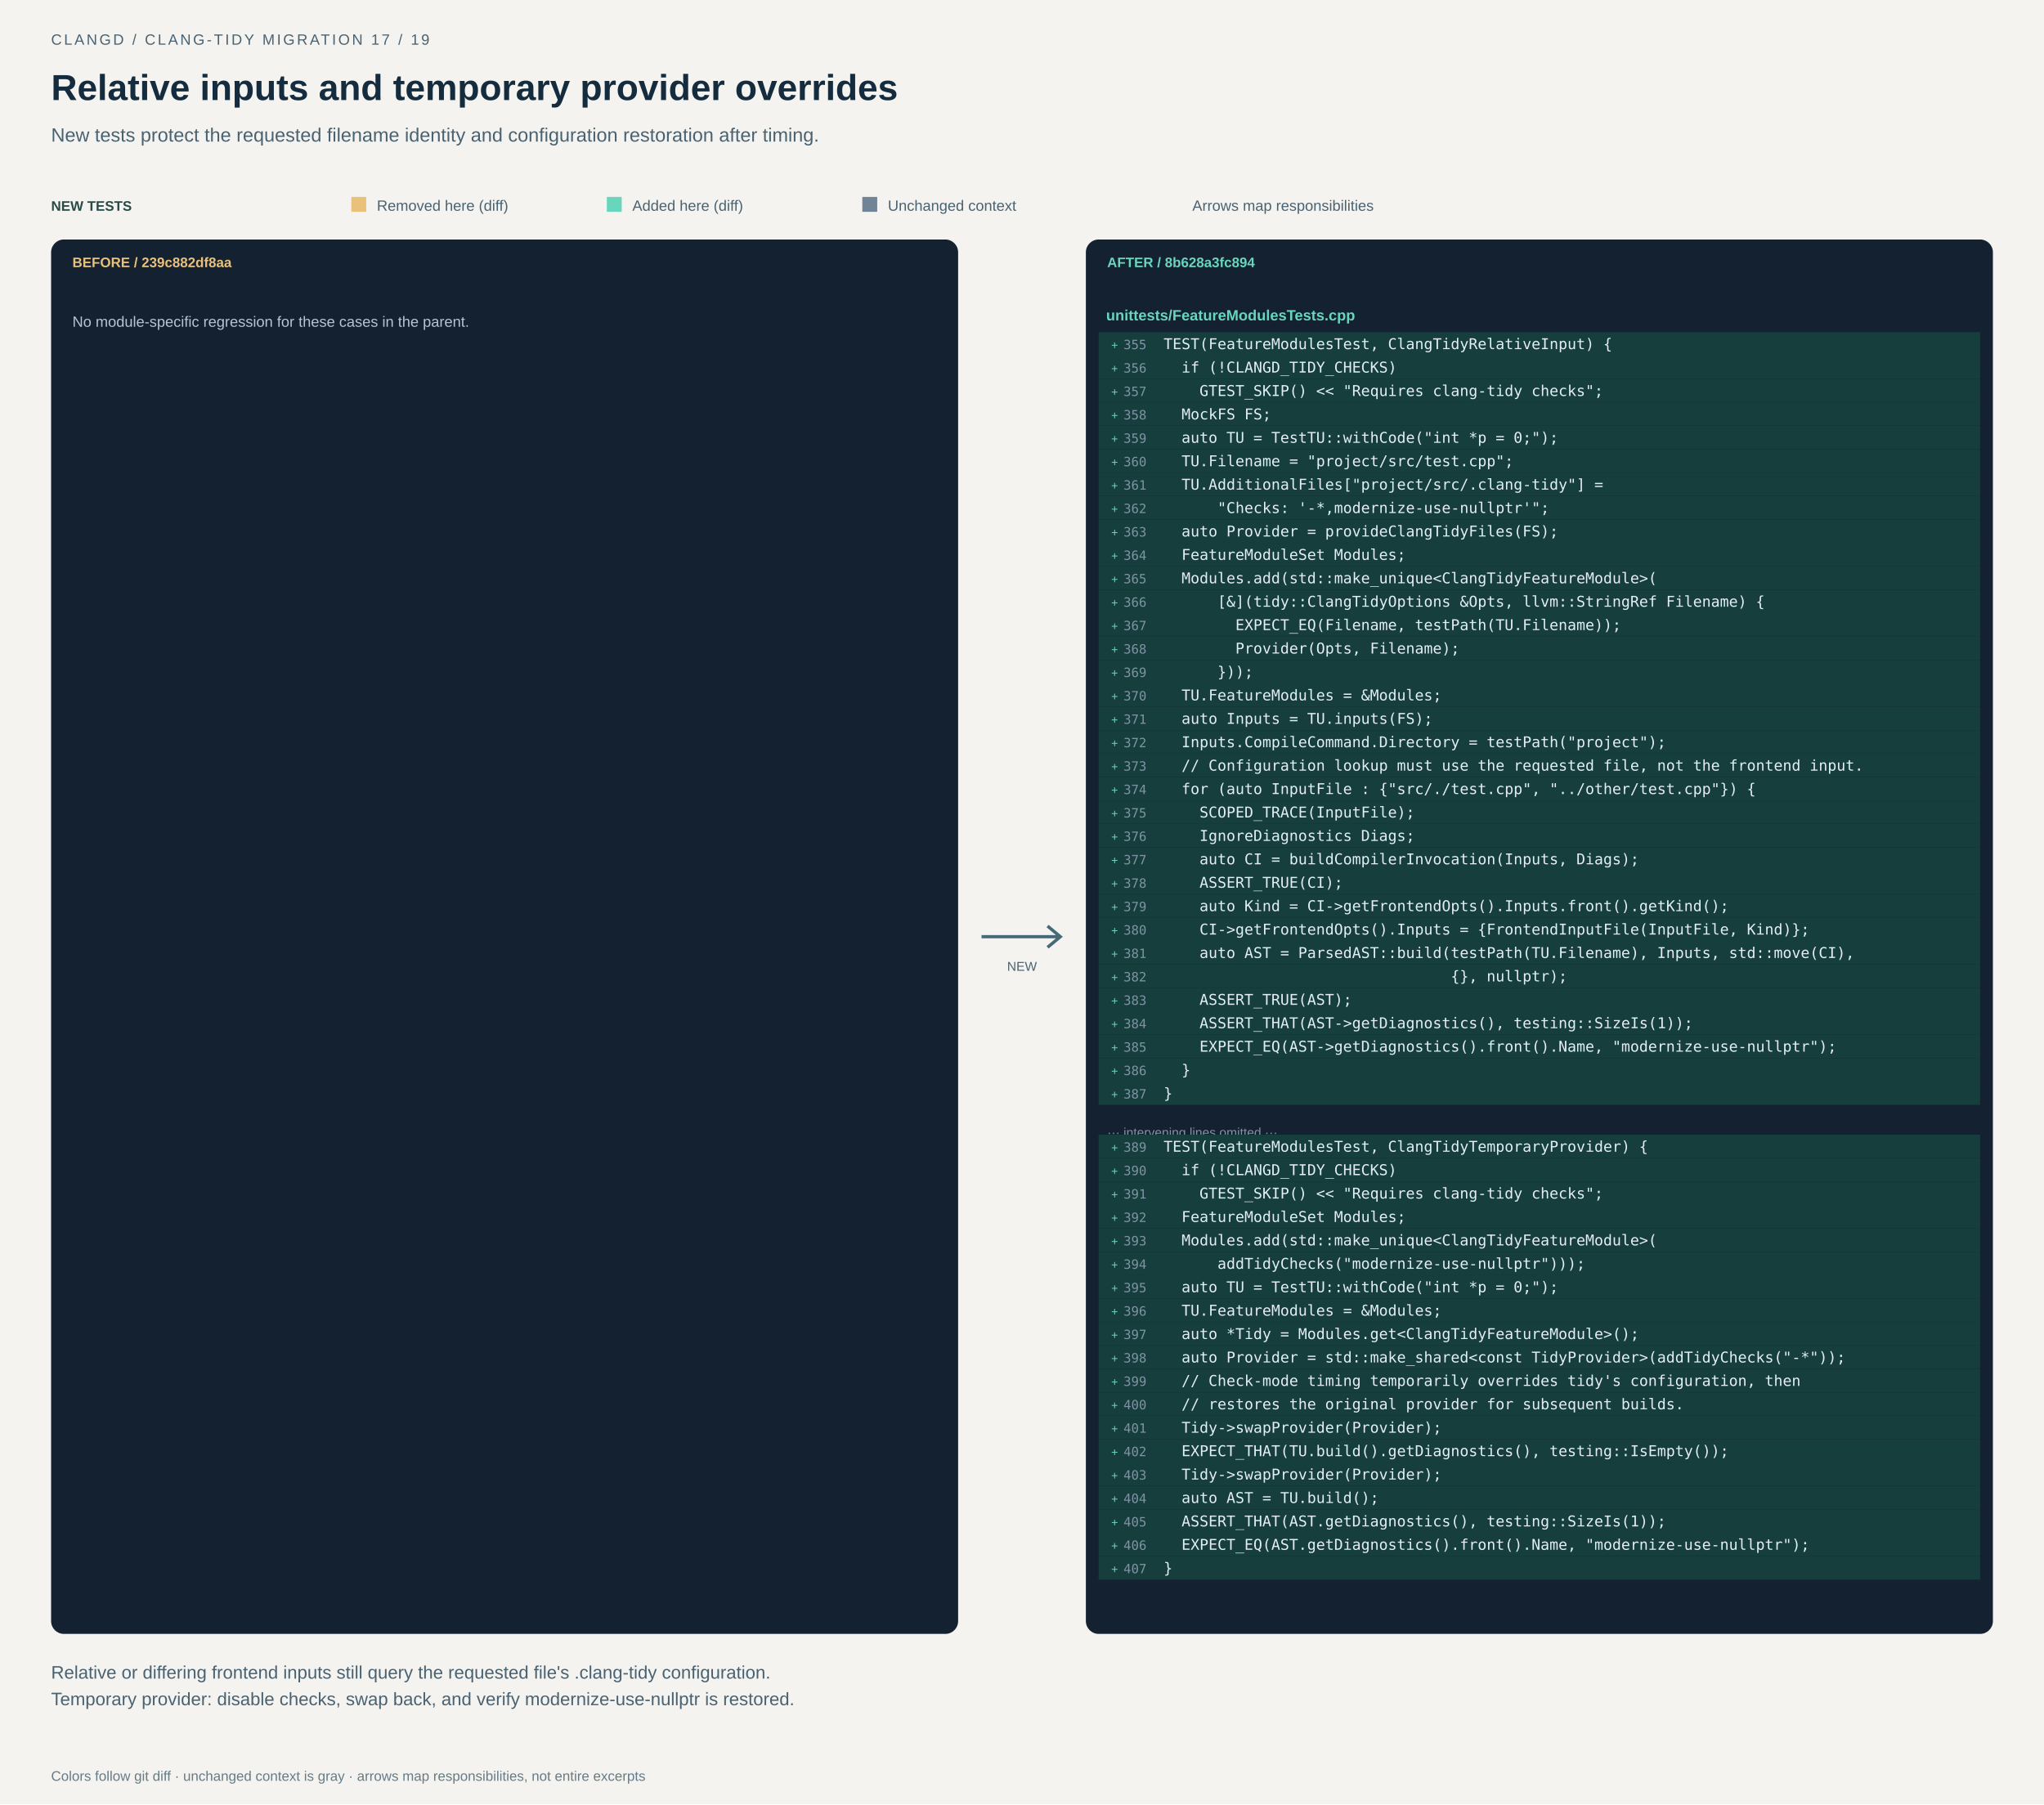
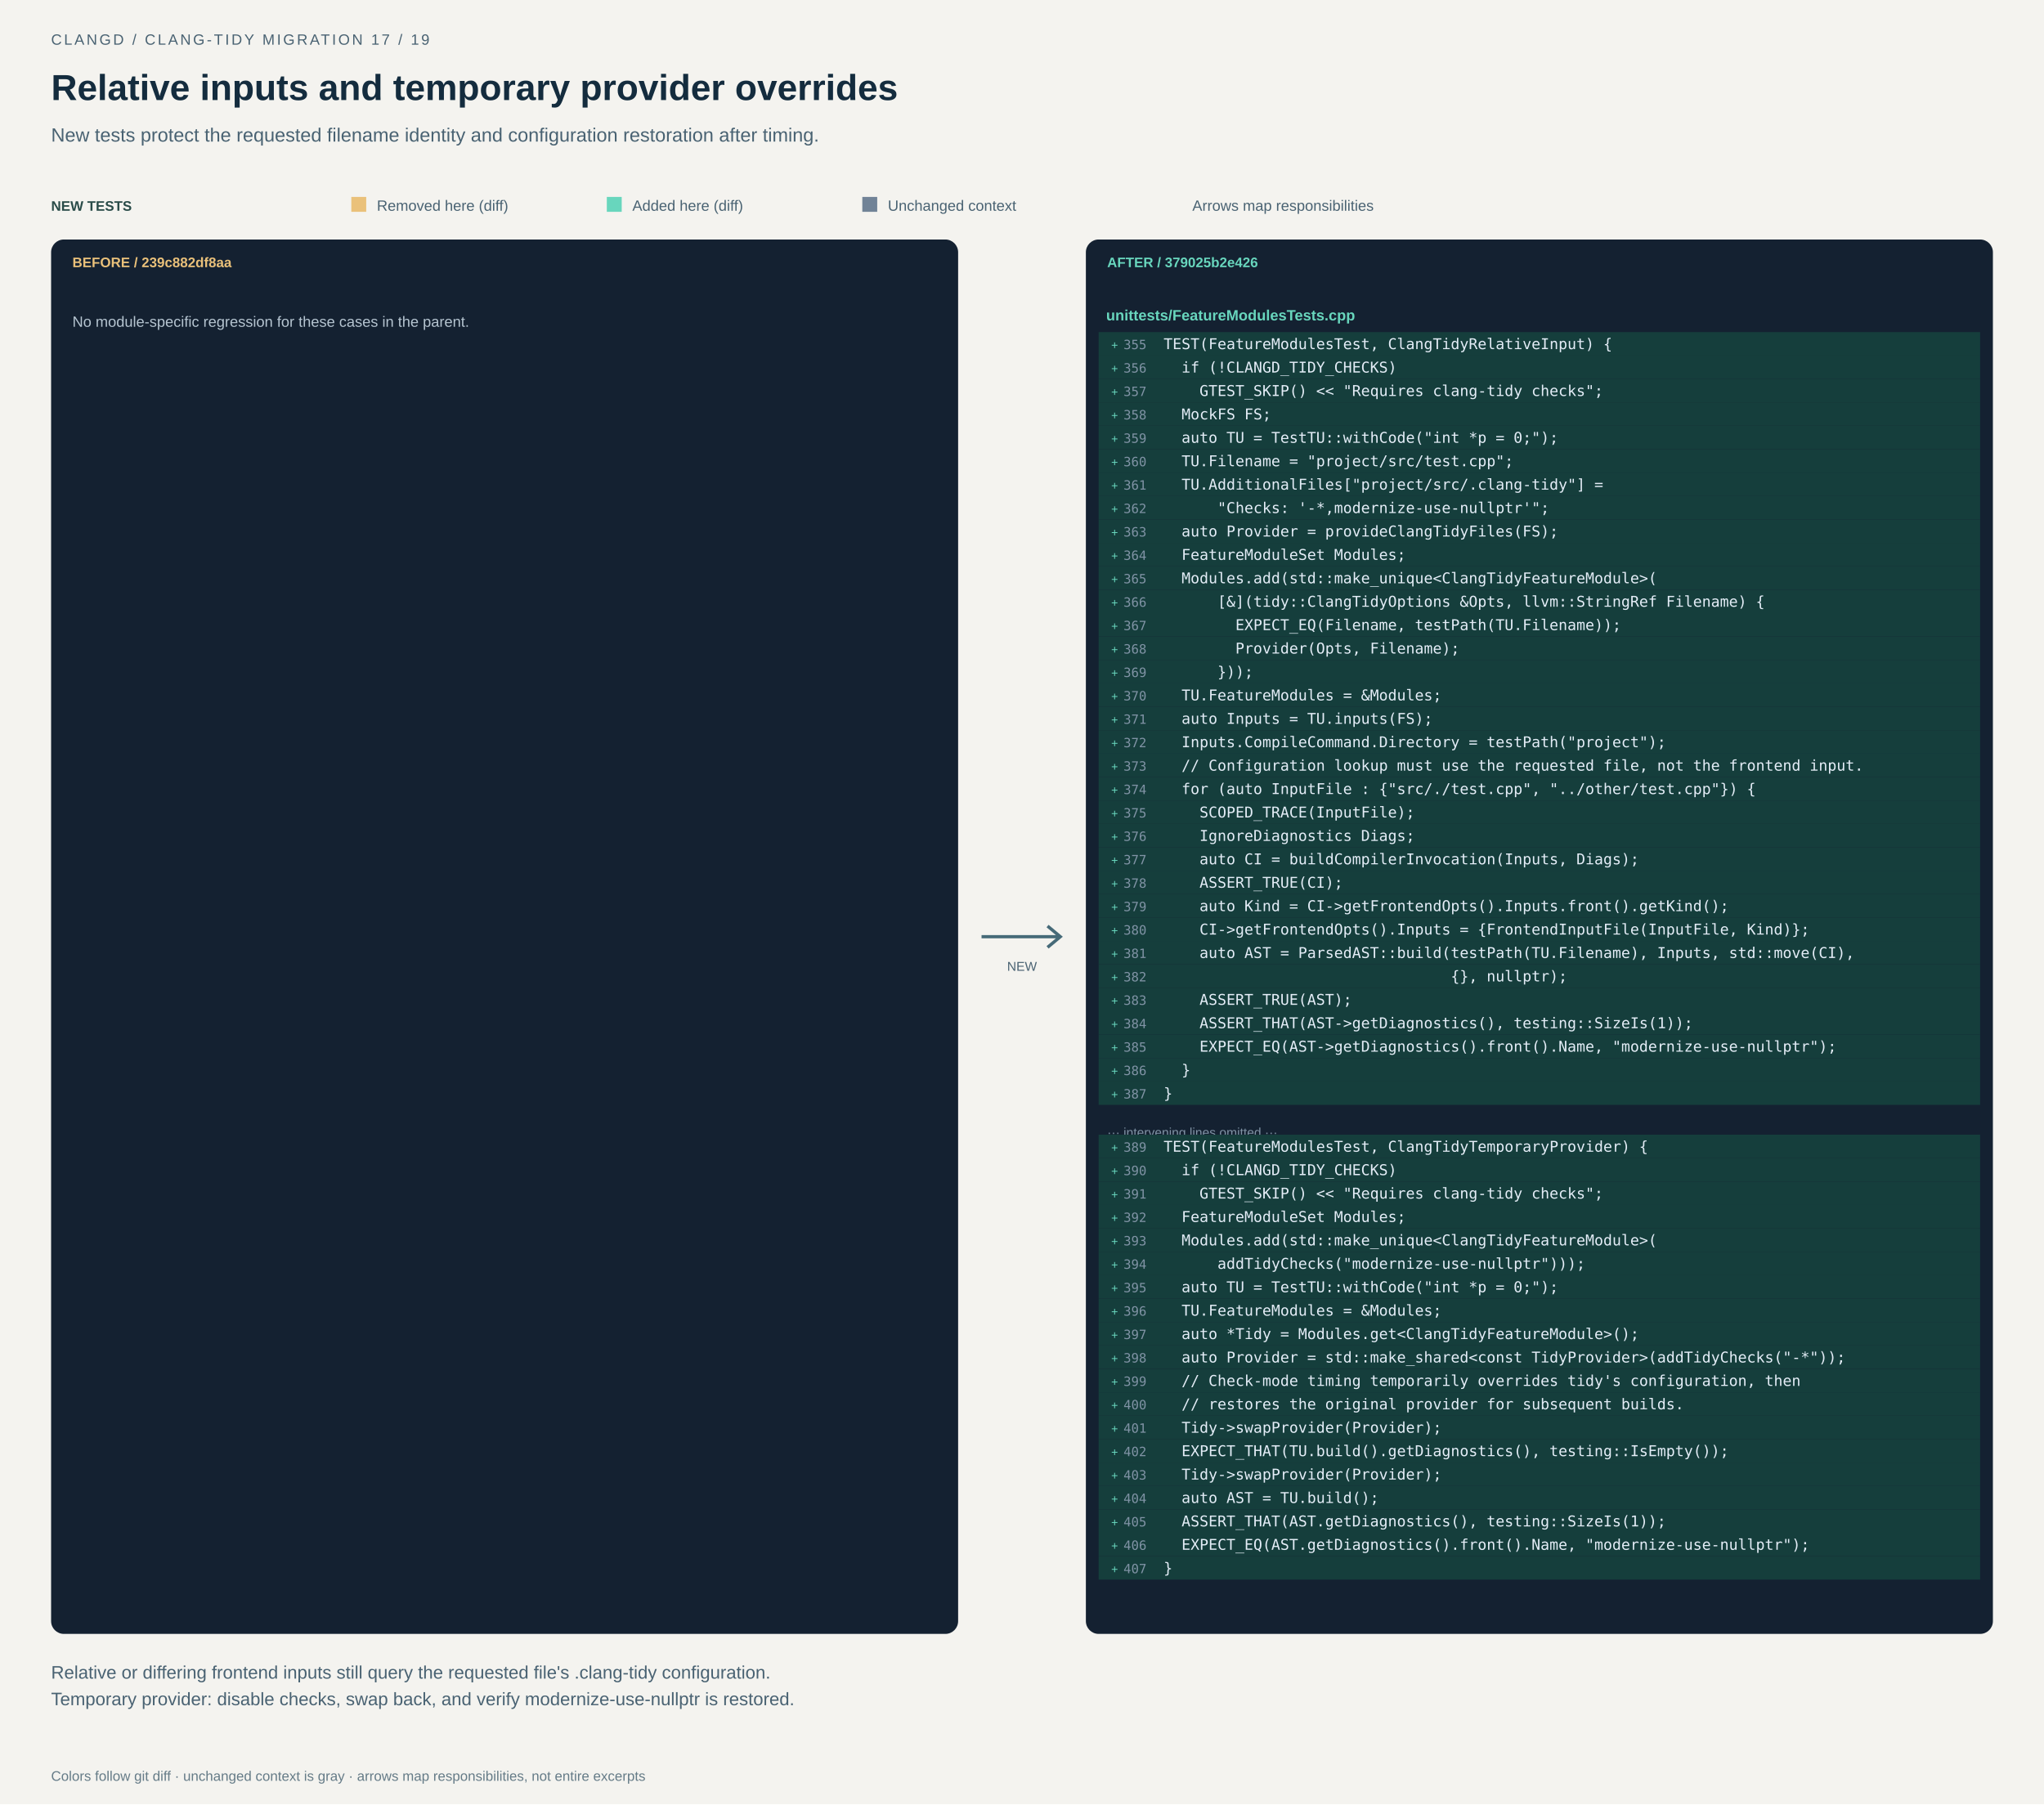
<svg xmlns="http://www.w3.org/2000/svg" width="1920" height="1695" viewBox="0 0 1920 1695">
  <rect width="1920" height="1695" fill="#f4f3ef" />
  <text x="48" y="42" font-family="Arial,Helvetica,sans-serif" font-size="16" fill="#496272" letter-spacing="2" style="font-size:14px">CLANGD / CLANG-TIDY MIGRATION     17 / 19</text>
  <text x="48" y="94" font-family="Arial,Helvetica,sans-serif" font-size="16" fill="#496272" font-weight="700" style="fill:#142c3e;font-size:34px">Relative inputs and temporary provider overrides</text>
  <text x="48" y="133" font-family="Arial,Helvetica,sans-serif" font-size="16" fill="#496272" style="font-size:18px">New tests protect the requested filename identity and configuration restoration after timing.</text>
  <text x="48" y="198" font-family="Arial,Helvetica,sans-serif" font-size="16" fill="#496272" font-weight="700" style="fill:#294b48;font-size:13px">NEW TESTS</text>
  <rect x="330" y="185" width="14" height="14" fill="#eac17a" />
  <text x="354" y="198" font-family="Arial,Helvetica,sans-serif" font-size="16" fill="#496272" style="font-size:14px">Removed here (diff)</text>
  <rect x="570" y="185" width="14" height="14" fill="#68d6bd" />
  <text x="594" y="198" font-family="Arial,Helvetica,sans-serif" font-size="16" fill="#496272" style="font-size:14px">Added here (diff)</text>
  <rect x="810" y="185" width="14" height="14" fill="#718397" />
  <text x="834" y="198" font-family="Arial,Helvetica,sans-serif" font-size="16" fill="#496272" style="font-size:14px">Unchanged context</text>
  <text x="1120" y="198" font-family="Arial,Helvetica,sans-serif" font-size="16" fill="#496272" style="font-size:14px">Arrows map responsibilities</text>
  <rect x="48" y="225" width="852" height="1310" rx="12" fill="#142131" />
  <text x="68" y="251" font-family="Arial,Helvetica,sans-serif" font-size="16" fill="#496272" style="fill:#eac17a;font-size:13px" font-weight="700">BEFORE / 239c882df8aa</text>
  <text x="68" y="307" font-family="Arial,Helvetica,sans-serif" font-size="16" fill="#496272" style="fill:#b6c5d1;font-size:14px">No module-specific regression for these cases in the parent.</text>
  <rect x="1020" y="225" width="852" height="1310" rx="12" fill="#142131" />
-   <text x="1040" y="251" font-family="Arial,Helvetica,sans-serif" font-size="16" fill="#496272" style="fill:#68d6bd;font-size:13px" font-weight="700">AFTER / 8b628a3fc894</text>
-   <a href="https://github.com/ArcsinX/llvm-project/blob/8b628a3fc894a6b67b3d2c5d9fb6acdb73993a62/clang-tools-extra/clangd/unittests/FeatureModulesTests.cpp#L355">
+   <text x="1040" y="251" font-family="Arial,Helvetica,sans-serif" font-size="16" fill="#496272" style="fill:#68d6bd;font-size:13px" font-weight="700">AFTER / 379025b2e426</text>
+   <a href="https://github.com/ArcsinX/llvm-project/blob/379025b2e426594be031e6007c2cff9d84942079/clang-tools-extra/clangd/unittests/FeatureModulesTests.cpp#L355">
    <text x="1039" y="301" font-family="Arial,Helvetica,sans-serif" font-size="16" fill="#496272" font-weight="600" style="fill:#68d6bd;font-size:14px">unittests/FeatureModulesTests.cpp</text>
  </a>
  <rect x="1032" y="312" width="828" height="22" fill="#153e3c" />
  <text x="1047" y="328" font-family="Arial,Helvetica,sans-serif" font-size="11" fill="#68d6bd" text-anchor="middle">+</text>
  <text x="1077" y="328" text-anchor="end" font-family="Menlo,Consolas,monospace" font-size="12" fill="#8093a5">355</text>
  <text x="1093" y="328" xml:space="preserve" font-family="Menlo,Consolas,monospace" font-size="14" fill="#e4edf7">TEST(FeatureModulesTest, ClangTidyRelativeInput) {</text>
  <rect x="1032" y="334" width="828" height="22" fill="#153e3c" />
  <text x="1047" y="350" font-family="Arial,Helvetica,sans-serif" font-size="11" fill="#68d6bd" text-anchor="middle">+</text>
  <text x="1077" y="350" text-anchor="end" font-family="Menlo,Consolas,monospace" font-size="12" fill="#8093a5">356</text>
  <text x="1093" y="350" xml:space="preserve" font-family="Menlo,Consolas,monospace" font-size="14" fill="#e4edf7">  if (!CLANGD_TIDY_CHECKS)</text>
  <rect x="1032" y="356" width="828" height="22" fill="#153e3c" />
  <text x="1047" y="372" font-family="Arial,Helvetica,sans-serif" font-size="11" fill="#68d6bd" text-anchor="middle">+</text>
  <text x="1077" y="372" text-anchor="end" font-family="Menlo,Consolas,monospace" font-size="12" fill="#8093a5">357</text>
  <text x="1093" y="372" xml:space="preserve" font-family="Menlo,Consolas,monospace" font-size="14" fill="#e4edf7">    GTEST_SKIP() &lt;&lt; "Requires clang-tidy checks";</text>
  <rect x="1032" y="378" width="828" height="22" fill="#153e3c" />
  <text x="1047" y="394" font-family="Arial,Helvetica,sans-serif" font-size="11" fill="#68d6bd" text-anchor="middle">+</text>
  <text x="1077" y="394" text-anchor="end" font-family="Menlo,Consolas,monospace" font-size="12" fill="#8093a5">358</text>
  <text x="1093" y="394" xml:space="preserve" font-family="Menlo,Consolas,monospace" font-size="14" fill="#e4edf7">  MockFS FS;</text>
  <rect x="1032" y="400" width="828" height="22" fill="#153e3c" />
  <text x="1047" y="416" font-family="Arial,Helvetica,sans-serif" font-size="11" fill="#68d6bd" text-anchor="middle">+</text>
  <text x="1077" y="416" text-anchor="end" font-family="Menlo,Consolas,monospace" font-size="12" fill="#8093a5">359</text>
  <text x="1093" y="416" xml:space="preserve" font-family="Menlo,Consolas,monospace" font-size="14" fill="#e4edf7">  auto TU = TestTU::withCode("int *p = 0;");</text>
  <rect x="1032" y="422" width="828" height="22" fill="#153e3c" />
  <text x="1047" y="438" font-family="Arial,Helvetica,sans-serif" font-size="11" fill="#68d6bd" text-anchor="middle">+</text>
  <text x="1077" y="438" text-anchor="end" font-family="Menlo,Consolas,monospace" font-size="12" fill="#8093a5">360</text>
  <text x="1093" y="438" xml:space="preserve" font-family="Menlo,Consolas,monospace" font-size="14" fill="#e4edf7">  TU.Filename = "project/src/test.cpp";</text>
  <rect x="1032" y="444" width="828" height="22" fill="#153e3c" />
  <text x="1047" y="460" font-family="Arial,Helvetica,sans-serif" font-size="11" fill="#68d6bd" text-anchor="middle">+</text>
  <text x="1077" y="460" text-anchor="end" font-family="Menlo,Consolas,monospace" font-size="12" fill="#8093a5">361</text>
  <text x="1093" y="460" xml:space="preserve" font-family="Menlo,Consolas,monospace" font-size="14" fill="#e4edf7">  TU.AdditionalFiles["project/src/.clang-tidy"] =</text>
  <rect x="1032" y="466" width="828" height="22" fill="#153e3c" />
  <text x="1047" y="482" font-family="Arial,Helvetica,sans-serif" font-size="11" fill="#68d6bd" text-anchor="middle">+</text>
  <text x="1077" y="482" text-anchor="end" font-family="Menlo,Consolas,monospace" font-size="12" fill="#8093a5">362</text>
  <text x="1093" y="482" xml:space="preserve" font-family="Menlo,Consolas,monospace" font-size="14" fill="#e4edf7">      "Checks: '-*,modernize-use-nullptr'";</text>
  <rect x="1032" y="488" width="828" height="22" fill="#153e3c" />
  <text x="1047" y="504" font-family="Arial,Helvetica,sans-serif" font-size="11" fill="#68d6bd" text-anchor="middle">+</text>
  <text x="1077" y="504" text-anchor="end" font-family="Menlo,Consolas,monospace" font-size="12" fill="#8093a5">363</text>
  <text x="1093" y="504" xml:space="preserve" font-family="Menlo,Consolas,monospace" font-size="14" fill="#e4edf7">  auto Provider = provideClangTidyFiles(FS);</text>
  <rect x="1032" y="510" width="828" height="22" fill="#153e3c" />
  <text x="1047" y="526" font-family="Arial,Helvetica,sans-serif" font-size="11" fill="#68d6bd" text-anchor="middle">+</text>
  <text x="1077" y="526" text-anchor="end" font-family="Menlo,Consolas,monospace" font-size="12" fill="#8093a5">364</text>
  <text x="1093" y="526" xml:space="preserve" font-family="Menlo,Consolas,monospace" font-size="14" fill="#e4edf7">  FeatureModuleSet Modules;</text>
  <rect x="1032" y="532" width="828" height="22" fill="#153e3c" />
  <text x="1047" y="548" font-family="Arial,Helvetica,sans-serif" font-size="11" fill="#68d6bd" text-anchor="middle">+</text>
  <text x="1077" y="548" text-anchor="end" font-family="Menlo,Consolas,monospace" font-size="12" fill="#8093a5">365</text>
  <text x="1093" y="548" xml:space="preserve" font-family="Menlo,Consolas,monospace" font-size="14" fill="#e4edf7">  Modules.add(std::make_unique&lt;ClangTidyFeatureModule&gt;(</text>
  <rect x="1032" y="554" width="828" height="22" fill="#153e3c" />
  <text x="1047" y="570" font-family="Arial,Helvetica,sans-serif" font-size="11" fill="#68d6bd" text-anchor="middle">+</text>
  <text x="1077" y="570" text-anchor="end" font-family="Menlo,Consolas,monospace" font-size="12" fill="#8093a5">366</text>
  <text x="1093" y="570" xml:space="preserve" font-family="Menlo,Consolas,monospace" font-size="14" fill="#e4edf7">      [&amp;](tidy::ClangTidyOptions &amp;Opts, llvm::StringRef Filename) {</text>
  <rect x="1032" y="576" width="828" height="22" fill="#153e3c" />
  <text x="1047" y="592" font-family="Arial,Helvetica,sans-serif" font-size="11" fill="#68d6bd" text-anchor="middle">+</text>
  <text x="1077" y="592" text-anchor="end" font-family="Menlo,Consolas,monospace" font-size="12" fill="#8093a5">367</text>
  <text x="1093" y="592" xml:space="preserve" font-family="Menlo,Consolas,monospace" font-size="14" fill="#e4edf7">        EXPECT_EQ(Filename, testPath(TU.Filename));</text>
  <rect x="1032" y="598" width="828" height="22" fill="#153e3c" />
  <text x="1047" y="614" font-family="Arial,Helvetica,sans-serif" font-size="11" fill="#68d6bd" text-anchor="middle">+</text>
  <text x="1077" y="614" text-anchor="end" font-family="Menlo,Consolas,monospace" font-size="12" fill="#8093a5">368</text>
  <text x="1093" y="614" xml:space="preserve" font-family="Menlo,Consolas,monospace" font-size="14" fill="#e4edf7">        Provider(Opts, Filename);</text>
  <rect x="1032" y="620" width="828" height="22" fill="#153e3c" />
  <text x="1047" y="636" font-family="Arial,Helvetica,sans-serif" font-size="11" fill="#68d6bd" text-anchor="middle">+</text>
  <text x="1077" y="636" text-anchor="end" font-family="Menlo,Consolas,monospace" font-size="12" fill="#8093a5">369</text>
  <text x="1093" y="636" xml:space="preserve" font-family="Menlo,Consolas,monospace" font-size="14" fill="#e4edf7">      }));</text>
  <rect x="1032" y="642" width="828" height="22" fill="#153e3c" />
  <text x="1047" y="658" font-family="Arial,Helvetica,sans-serif" font-size="11" fill="#68d6bd" text-anchor="middle">+</text>
  <text x="1077" y="658" text-anchor="end" font-family="Menlo,Consolas,monospace" font-size="12" fill="#8093a5">370</text>
  <text x="1093" y="658" xml:space="preserve" font-family="Menlo,Consolas,monospace" font-size="14" fill="#e4edf7">  TU.FeatureModules = &amp;Modules;</text>
  <rect x="1032" y="664" width="828" height="22" fill="#153e3c" />
  <text x="1047" y="680" font-family="Arial,Helvetica,sans-serif" font-size="11" fill="#68d6bd" text-anchor="middle">+</text>
  <text x="1077" y="680" text-anchor="end" font-family="Menlo,Consolas,monospace" font-size="12" fill="#8093a5">371</text>
  <text x="1093" y="680" xml:space="preserve" font-family="Menlo,Consolas,monospace" font-size="14" fill="#e4edf7">  auto Inputs = TU.inputs(FS);</text>
  <rect x="1032" y="686" width="828" height="22" fill="#153e3c" />
  <text x="1047" y="702" font-family="Arial,Helvetica,sans-serif" font-size="11" fill="#68d6bd" text-anchor="middle">+</text>
  <text x="1077" y="702" text-anchor="end" font-family="Menlo,Consolas,monospace" font-size="12" fill="#8093a5">372</text>
  <text x="1093" y="702" xml:space="preserve" font-family="Menlo,Consolas,monospace" font-size="14" fill="#e4edf7">  Inputs.CompileCommand.Directory = testPath("project");</text>
  <rect x="1032" y="708" width="828" height="22" fill="#153e3c" />
  <text x="1047" y="724" font-family="Arial,Helvetica,sans-serif" font-size="11" fill="#68d6bd" text-anchor="middle">+</text>
  <text x="1077" y="724" text-anchor="end" font-family="Menlo,Consolas,monospace" font-size="12" fill="#8093a5">373</text>
  <text x="1093" y="724" xml:space="preserve" font-family="Menlo,Consolas,monospace" font-size="14" fill="#e4edf7">  // Configuration lookup must use the requested file, not the frontend input.</text>
  <rect x="1032" y="730" width="828" height="22" fill="#153e3c" />
  <text x="1047" y="746" font-family="Arial,Helvetica,sans-serif" font-size="11" fill="#68d6bd" text-anchor="middle">+</text>
  <text x="1077" y="746" text-anchor="end" font-family="Menlo,Consolas,monospace" font-size="12" fill="#8093a5">374</text>
  <text x="1093" y="746" xml:space="preserve" font-family="Menlo,Consolas,monospace" font-size="14" fill="#e4edf7">  for (auto InputFile : {"src/./test.cpp", "../other/test.cpp"}) {</text>
  <rect x="1032" y="752" width="828" height="22" fill="#153e3c" />
  <text x="1047" y="768" font-family="Arial,Helvetica,sans-serif" font-size="11" fill="#68d6bd" text-anchor="middle">+</text>
  <text x="1077" y="768" text-anchor="end" font-family="Menlo,Consolas,monospace" font-size="12" fill="#8093a5">375</text>
  <text x="1093" y="768" xml:space="preserve" font-family="Menlo,Consolas,monospace" font-size="14" fill="#e4edf7">    SCOPED_TRACE(InputFile);</text>
  <rect x="1032" y="774" width="828" height="22" fill="#153e3c" />
  <text x="1047" y="790" font-family="Arial,Helvetica,sans-serif" font-size="11" fill="#68d6bd" text-anchor="middle">+</text>
  <text x="1077" y="790" text-anchor="end" font-family="Menlo,Consolas,monospace" font-size="12" fill="#8093a5">376</text>
  <text x="1093" y="790" xml:space="preserve" font-family="Menlo,Consolas,monospace" font-size="14" fill="#e4edf7">    IgnoreDiagnostics Diags;</text>
  <rect x="1032" y="796" width="828" height="22" fill="#153e3c" />
  <text x="1047" y="812" font-family="Arial,Helvetica,sans-serif" font-size="11" fill="#68d6bd" text-anchor="middle">+</text>
  <text x="1077" y="812" text-anchor="end" font-family="Menlo,Consolas,monospace" font-size="12" fill="#8093a5">377</text>
  <text x="1093" y="812" xml:space="preserve" font-family="Menlo,Consolas,monospace" font-size="14" fill="#e4edf7">    auto CI = buildCompilerInvocation(Inputs, Diags);</text>
  <rect x="1032" y="818" width="828" height="22" fill="#153e3c" />
  <text x="1047" y="834" font-family="Arial,Helvetica,sans-serif" font-size="11" fill="#68d6bd" text-anchor="middle">+</text>
  <text x="1077" y="834" text-anchor="end" font-family="Menlo,Consolas,monospace" font-size="12" fill="#8093a5">378</text>
  <text x="1093" y="834" xml:space="preserve" font-family="Menlo,Consolas,monospace" font-size="14" fill="#e4edf7">    ASSERT_TRUE(CI);</text>
  <rect x="1032" y="840" width="828" height="22" fill="#153e3c" />
  <text x="1047" y="856" font-family="Arial,Helvetica,sans-serif" font-size="11" fill="#68d6bd" text-anchor="middle">+</text>
  <text x="1077" y="856" text-anchor="end" font-family="Menlo,Consolas,monospace" font-size="12" fill="#8093a5">379</text>
  <text x="1093" y="856" xml:space="preserve" font-family="Menlo,Consolas,monospace" font-size="14" fill="#e4edf7">    auto Kind = CI-&gt;getFrontendOpts().Inputs.front().getKind();</text>
  <rect x="1032" y="862" width="828" height="22" fill="#153e3c" />
  <text x="1047" y="878" font-family="Arial,Helvetica,sans-serif" font-size="11" fill="#68d6bd" text-anchor="middle">+</text>
  <text x="1077" y="878" text-anchor="end" font-family="Menlo,Consolas,monospace" font-size="12" fill="#8093a5">380</text>
  <text x="1093" y="878" xml:space="preserve" font-family="Menlo,Consolas,monospace" font-size="14" fill="#e4edf7">    CI-&gt;getFrontendOpts().Inputs = {FrontendInputFile(InputFile, Kind)};</text>
  <rect x="1032" y="884" width="828" height="22" fill="#153e3c" />
  <text x="1047" y="900" font-family="Arial,Helvetica,sans-serif" font-size="11" fill="#68d6bd" text-anchor="middle">+</text>
  <text x="1077" y="900" text-anchor="end" font-family="Menlo,Consolas,monospace" font-size="12" fill="#8093a5">381</text>
  <text x="1093" y="900" xml:space="preserve" font-family="Menlo,Consolas,monospace" font-size="14" fill="#e4edf7">    auto AST = ParsedAST::build(testPath(TU.Filename), Inputs, std::move(CI),</text>
  <rect x="1032" y="906" width="828" height="22" fill="#153e3c" />
  <text x="1047" y="922" font-family="Arial,Helvetica,sans-serif" font-size="11" fill="#68d6bd" text-anchor="middle">+</text>
  <text x="1077" y="922" text-anchor="end" font-family="Menlo,Consolas,monospace" font-size="12" fill="#8093a5">382</text>
  <text x="1093" y="922" xml:space="preserve" font-family="Menlo,Consolas,monospace" font-size="14" fill="#e4edf7">                                {}, nullptr);</text>
  <rect x="1032" y="928" width="828" height="22" fill="#153e3c" />
  <text x="1047" y="944" font-family="Arial,Helvetica,sans-serif" font-size="11" fill="#68d6bd" text-anchor="middle">+</text>
  <text x="1077" y="944" text-anchor="end" font-family="Menlo,Consolas,monospace" font-size="12" fill="#8093a5">383</text>
  <text x="1093" y="944" xml:space="preserve" font-family="Menlo,Consolas,monospace" font-size="14" fill="#e4edf7">    ASSERT_TRUE(AST);</text>
  <rect x="1032" y="950" width="828" height="22" fill="#153e3c" />
  <text x="1047" y="966" font-family="Arial,Helvetica,sans-serif" font-size="11" fill="#68d6bd" text-anchor="middle">+</text>
  <text x="1077" y="966" text-anchor="end" font-family="Menlo,Consolas,monospace" font-size="12" fill="#8093a5">384</text>
  <text x="1093" y="966" xml:space="preserve" font-family="Menlo,Consolas,monospace" font-size="14" fill="#e4edf7">    ASSERT_THAT(AST-&gt;getDiagnostics(), testing::SizeIs(1));</text>
  <rect x="1032" y="972" width="828" height="22" fill="#153e3c" />
  <text x="1047" y="988" font-family="Arial,Helvetica,sans-serif" font-size="11" fill="#68d6bd" text-anchor="middle">+</text>
  <text x="1077" y="988" text-anchor="end" font-family="Menlo,Consolas,monospace" font-size="12" fill="#8093a5">385</text>
  <text x="1093" y="988" xml:space="preserve" font-family="Menlo,Consolas,monospace" font-size="14" fill="#e4edf7">    EXPECT_EQ(AST-&gt;getDiagnostics().front().Name, "modernize-use-nullptr");</text>
  <rect x="1032" y="994" width="828" height="22" fill="#153e3c" />
  <text x="1047" y="1010" font-family="Arial,Helvetica,sans-serif" font-size="11" fill="#68d6bd" text-anchor="middle">+</text>
  <text x="1077" y="1010" text-anchor="end" font-family="Menlo,Consolas,monospace" font-size="12" fill="#8093a5">386</text>
  <text x="1093" y="1010" xml:space="preserve" font-family="Menlo,Consolas,monospace" font-size="14" fill="#e4edf7">  }</text>
  <rect x="1032" y="1016" width="828" height="22" fill="#153e3c" />
  <text x="1047" y="1032" font-family="Arial,Helvetica,sans-serif" font-size="11" fill="#68d6bd" text-anchor="middle">+</text>
  <text x="1077" y="1032" text-anchor="end" font-family="Menlo,Consolas,monospace" font-size="12" fill="#8093a5">387</text>
  <text x="1093" y="1032" xml:space="preserve" font-family="Menlo,Consolas,monospace" font-size="14" fill="#e4edf7">}</text>
  <text x="1040" y="1068" font-family="Arial,Helvetica,sans-serif" font-size="16" fill="#496272" style="fill:#8093a5;font-size:12px">··· intervening lines omitted ···</text>
  <rect x="1032" y="1066" width="828" height="22" fill="#153e3c" />
  <text x="1047" y="1082" font-family="Arial,Helvetica,sans-serif" font-size="11" fill="#68d6bd" text-anchor="middle">+</text>
  <text x="1077" y="1082" text-anchor="end" font-family="Menlo,Consolas,monospace" font-size="12" fill="#8093a5">389</text>
  <text x="1093" y="1082" xml:space="preserve" font-family="Menlo,Consolas,monospace" font-size="14" fill="#e4edf7">TEST(FeatureModulesTest, ClangTidyTemporaryProvider) {</text>
  <rect x="1032" y="1088" width="828" height="22" fill="#153e3c" />
  <text x="1047" y="1104" font-family="Arial,Helvetica,sans-serif" font-size="11" fill="#68d6bd" text-anchor="middle">+</text>
  <text x="1077" y="1104" text-anchor="end" font-family="Menlo,Consolas,monospace" font-size="12" fill="#8093a5">390</text>
  <text x="1093" y="1104" xml:space="preserve" font-family="Menlo,Consolas,monospace" font-size="14" fill="#e4edf7">  if (!CLANGD_TIDY_CHECKS)</text>
  <rect x="1032" y="1110" width="828" height="22" fill="#153e3c" />
  <text x="1047" y="1126" font-family="Arial,Helvetica,sans-serif" font-size="11" fill="#68d6bd" text-anchor="middle">+</text>
  <text x="1077" y="1126" text-anchor="end" font-family="Menlo,Consolas,monospace" font-size="12" fill="#8093a5">391</text>
  <text x="1093" y="1126" xml:space="preserve" font-family="Menlo,Consolas,monospace" font-size="14" fill="#e4edf7">    GTEST_SKIP() &lt;&lt; "Requires clang-tidy checks";</text>
  <rect x="1032" y="1132" width="828" height="22" fill="#153e3c" />
  <text x="1047" y="1148" font-family="Arial,Helvetica,sans-serif" font-size="11" fill="#68d6bd" text-anchor="middle">+</text>
  <text x="1077" y="1148" text-anchor="end" font-family="Menlo,Consolas,monospace" font-size="12" fill="#8093a5">392</text>
  <text x="1093" y="1148" xml:space="preserve" font-family="Menlo,Consolas,monospace" font-size="14" fill="#e4edf7">  FeatureModuleSet Modules;</text>
  <rect x="1032" y="1154" width="828" height="22" fill="#153e3c" />
  <text x="1047" y="1170" font-family="Arial,Helvetica,sans-serif" font-size="11" fill="#68d6bd" text-anchor="middle">+</text>
  <text x="1077" y="1170" text-anchor="end" font-family="Menlo,Consolas,monospace" font-size="12" fill="#8093a5">393</text>
  <text x="1093" y="1170" xml:space="preserve" font-family="Menlo,Consolas,monospace" font-size="14" fill="#e4edf7">  Modules.add(std::make_unique&lt;ClangTidyFeatureModule&gt;(</text>
  <rect x="1032" y="1176" width="828" height="22" fill="#153e3c" />
  <text x="1047" y="1192" font-family="Arial,Helvetica,sans-serif" font-size="11" fill="#68d6bd" text-anchor="middle">+</text>
  <text x="1077" y="1192" text-anchor="end" font-family="Menlo,Consolas,monospace" font-size="12" fill="#8093a5">394</text>
  <text x="1093" y="1192" xml:space="preserve" font-family="Menlo,Consolas,monospace" font-size="14" fill="#e4edf7">      addTidyChecks("modernize-use-nullptr")));</text>
  <rect x="1032" y="1198" width="828" height="22" fill="#153e3c" />
  <text x="1047" y="1214" font-family="Arial,Helvetica,sans-serif" font-size="11" fill="#68d6bd" text-anchor="middle">+</text>
  <text x="1077" y="1214" text-anchor="end" font-family="Menlo,Consolas,monospace" font-size="12" fill="#8093a5">395</text>
  <text x="1093" y="1214" xml:space="preserve" font-family="Menlo,Consolas,monospace" font-size="14" fill="#e4edf7">  auto TU = TestTU::withCode("int *p = 0;");</text>
  <rect x="1032" y="1220" width="828" height="22" fill="#153e3c" />
  <text x="1047" y="1236" font-family="Arial,Helvetica,sans-serif" font-size="11" fill="#68d6bd" text-anchor="middle">+</text>
  <text x="1077" y="1236" text-anchor="end" font-family="Menlo,Consolas,monospace" font-size="12" fill="#8093a5">396</text>
  <text x="1093" y="1236" xml:space="preserve" font-family="Menlo,Consolas,monospace" font-size="14" fill="#e4edf7">  TU.FeatureModules = &amp;Modules;</text>
  <rect x="1032" y="1242" width="828" height="22" fill="#153e3c" />
  <text x="1047" y="1258" font-family="Arial,Helvetica,sans-serif" font-size="11" fill="#68d6bd" text-anchor="middle">+</text>
  <text x="1077" y="1258" text-anchor="end" font-family="Menlo,Consolas,monospace" font-size="12" fill="#8093a5">397</text>
  <text x="1093" y="1258" xml:space="preserve" font-family="Menlo,Consolas,monospace" font-size="14" fill="#e4edf7">  auto *Tidy = Modules.get&lt;ClangTidyFeatureModule&gt;();</text>
  <rect x="1032" y="1264" width="828" height="22" fill="#153e3c" />
  <text x="1047" y="1280" font-family="Arial,Helvetica,sans-serif" font-size="11" fill="#68d6bd" text-anchor="middle">+</text>
  <text x="1077" y="1280" text-anchor="end" font-family="Menlo,Consolas,monospace" font-size="12" fill="#8093a5">398</text>
  <text x="1093" y="1280" xml:space="preserve" font-family="Menlo,Consolas,monospace" font-size="14" fill="#e4edf7">  auto Provider = std::make_shared&lt;const TidyProvider&gt;(addTidyChecks("-*"));</text>
  <rect x="1032" y="1286" width="828" height="22" fill="#153e3c" />
  <text x="1047" y="1302" font-family="Arial,Helvetica,sans-serif" font-size="11" fill="#68d6bd" text-anchor="middle">+</text>
  <text x="1077" y="1302" text-anchor="end" font-family="Menlo,Consolas,monospace" font-size="12" fill="#8093a5">399</text>
  <text x="1093" y="1302" xml:space="preserve" font-family="Menlo,Consolas,monospace" font-size="14" fill="#e4edf7">  // Check-mode timing temporarily overrides tidy's configuration, then</text>
  <rect x="1032" y="1308" width="828" height="22" fill="#153e3c" />
  <text x="1047" y="1324" font-family="Arial,Helvetica,sans-serif" font-size="11" fill="#68d6bd" text-anchor="middle">+</text>
  <text x="1077" y="1324" text-anchor="end" font-family="Menlo,Consolas,monospace" font-size="12" fill="#8093a5">400</text>
  <text x="1093" y="1324" xml:space="preserve" font-family="Menlo,Consolas,monospace" font-size="14" fill="#e4edf7">  // restores the original provider for subsequent builds.</text>
  <rect x="1032" y="1330" width="828" height="22" fill="#153e3c" />
  <text x="1047" y="1346" font-family="Arial,Helvetica,sans-serif" font-size="11" fill="#68d6bd" text-anchor="middle">+</text>
  <text x="1077" y="1346" text-anchor="end" font-family="Menlo,Consolas,monospace" font-size="12" fill="#8093a5">401</text>
  <text x="1093" y="1346" xml:space="preserve" font-family="Menlo,Consolas,monospace" font-size="14" fill="#e4edf7">  Tidy-&gt;swapProvider(Provider);</text>
  <rect x="1032" y="1352" width="828" height="22" fill="#153e3c" />
  <text x="1047" y="1368" font-family="Arial,Helvetica,sans-serif" font-size="11" fill="#68d6bd" text-anchor="middle">+</text>
  <text x="1077" y="1368" text-anchor="end" font-family="Menlo,Consolas,monospace" font-size="12" fill="#8093a5">402</text>
  <text x="1093" y="1368" xml:space="preserve" font-family="Menlo,Consolas,monospace" font-size="14" fill="#e4edf7">  EXPECT_THAT(TU.build().getDiagnostics(), testing::IsEmpty());</text>
  <rect x="1032" y="1374" width="828" height="22" fill="#153e3c" />
  <text x="1047" y="1390" font-family="Arial,Helvetica,sans-serif" font-size="11" fill="#68d6bd" text-anchor="middle">+</text>
  <text x="1077" y="1390" text-anchor="end" font-family="Menlo,Consolas,monospace" font-size="12" fill="#8093a5">403</text>
  <text x="1093" y="1390" xml:space="preserve" font-family="Menlo,Consolas,monospace" font-size="14" fill="#e4edf7">  Tidy-&gt;swapProvider(Provider);</text>
  <rect x="1032" y="1396" width="828" height="22" fill="#153e3c" />
  <text x="1047" y="1412" font-family="Arial,Helvetica,sans-serif" font-size="11" fill="#68d6bd" text-anchor="middle">+</text>
  <text x="1077" y="1412" text-anchor="end" font-family="Menlo,Consolas,monospace" font-size="12" fill="#8093a5">404</text>
  <text x="1093" y="1412" xml:space="preserve" font-family="Menlo,Consolas,monospace" font-size="14" fill="#e4edf7">  auto AST = TU.build();</text>
  <rect x="1032" y="1418" width="828" height="22" fill="#153e3c" />
  <text x="1047" y="1434" font-family="Arial,Helvetica,sans-serif" font-size="11" fill="#68d6bd" text-anchor="middle">+</text>
  <text x="1077" y="1434" text-anchor="end" font-family="Menlo,Consolas,monospace" font-size="12" fill="#8093a5">405</text>
  <text x="1093" y="1434" xml:space="preserve" font-family="Menlo,Consolas,monospace" font-size="14" fill="#e4edf7">  ASSERT_THAT(AST.getDiagnostics(), testing::SizeIs(1));</text>
  <rect x="1032" y="1440" width="828" height="22" fill="#153e3c" />
  <text x="1047" y="1456" font-family="Arial,Helvetica,sans-serif" font-size="11" fill="#68d6bd" text-anchor="middle">+</text>
  <text x="1077" y="1456" text-anchor="end" font-family="Menlo,Consolas,monospace" font-size="12" fill="#8093a5">406</text>
  <text x="1093" y="1456" xml:space="preserve" font-family="Menlo,Consolas,monospace" font-size="14" fill="#e4edf7">  EXPECT_EQ(AST.getDiagnostics().front().Name, "modernize-use-nullptr");</text>
  <rect x="1032" y="1462" width="828" height="22" fill="#153e3c" />
  <text x="1047" y="1478" font-family="Arial,Helvetica,sans-serif" font-size="11" fill="#68d6bd" text-anchor="middle">+</text>
  <text x="1077" y="1478" text-anchor="end" font-family="Menlo,Consolas,monospace" font-size="12" fill="#8093a5">407</text>
  <text x="1093" y="1478" xml:space="preserve" font-family="Menlo,Consolas,monospace" font-size="14" fill="#e4edf7">}</text>
  <path d="M 922 880 H 996 M 984 870 L 996 880 L 984 890" fill="none" stroke="#466a78" stroke-width="3" />
  <text x="960" y="912" font-family="Arial,Helvetica,sans-serif" font-size="16" fill="#496272" text-anchor="middle" style="font-size:12px">NEW</text>
  <text x="48" y="1577" font-family="Arial,Helvetica,sans-serif" font-size="16" fill="#496272" style="font-size:17px">Relative or differing frontend inputs still query the requested file's .clang-tidy configuration.</text>
  <text x="48" y="1602" font-family="Arial,Helvetica,sans-serif" font-size="16" fill="#496272" style="font-size:17px">Temporary provider: disable checks, swap back, and verify modernize-use-nullptr is restored.</text>
  <text x="48" y="1673" font-family="Arial,Helvetica,sans-serif" font-size="16" fill="#496272" style="font-size:13px;fill:#657b87">Colors follow git diff · unchanged context is gray · arrows map responsibilities, not entire excerpts</text>
</svg>
